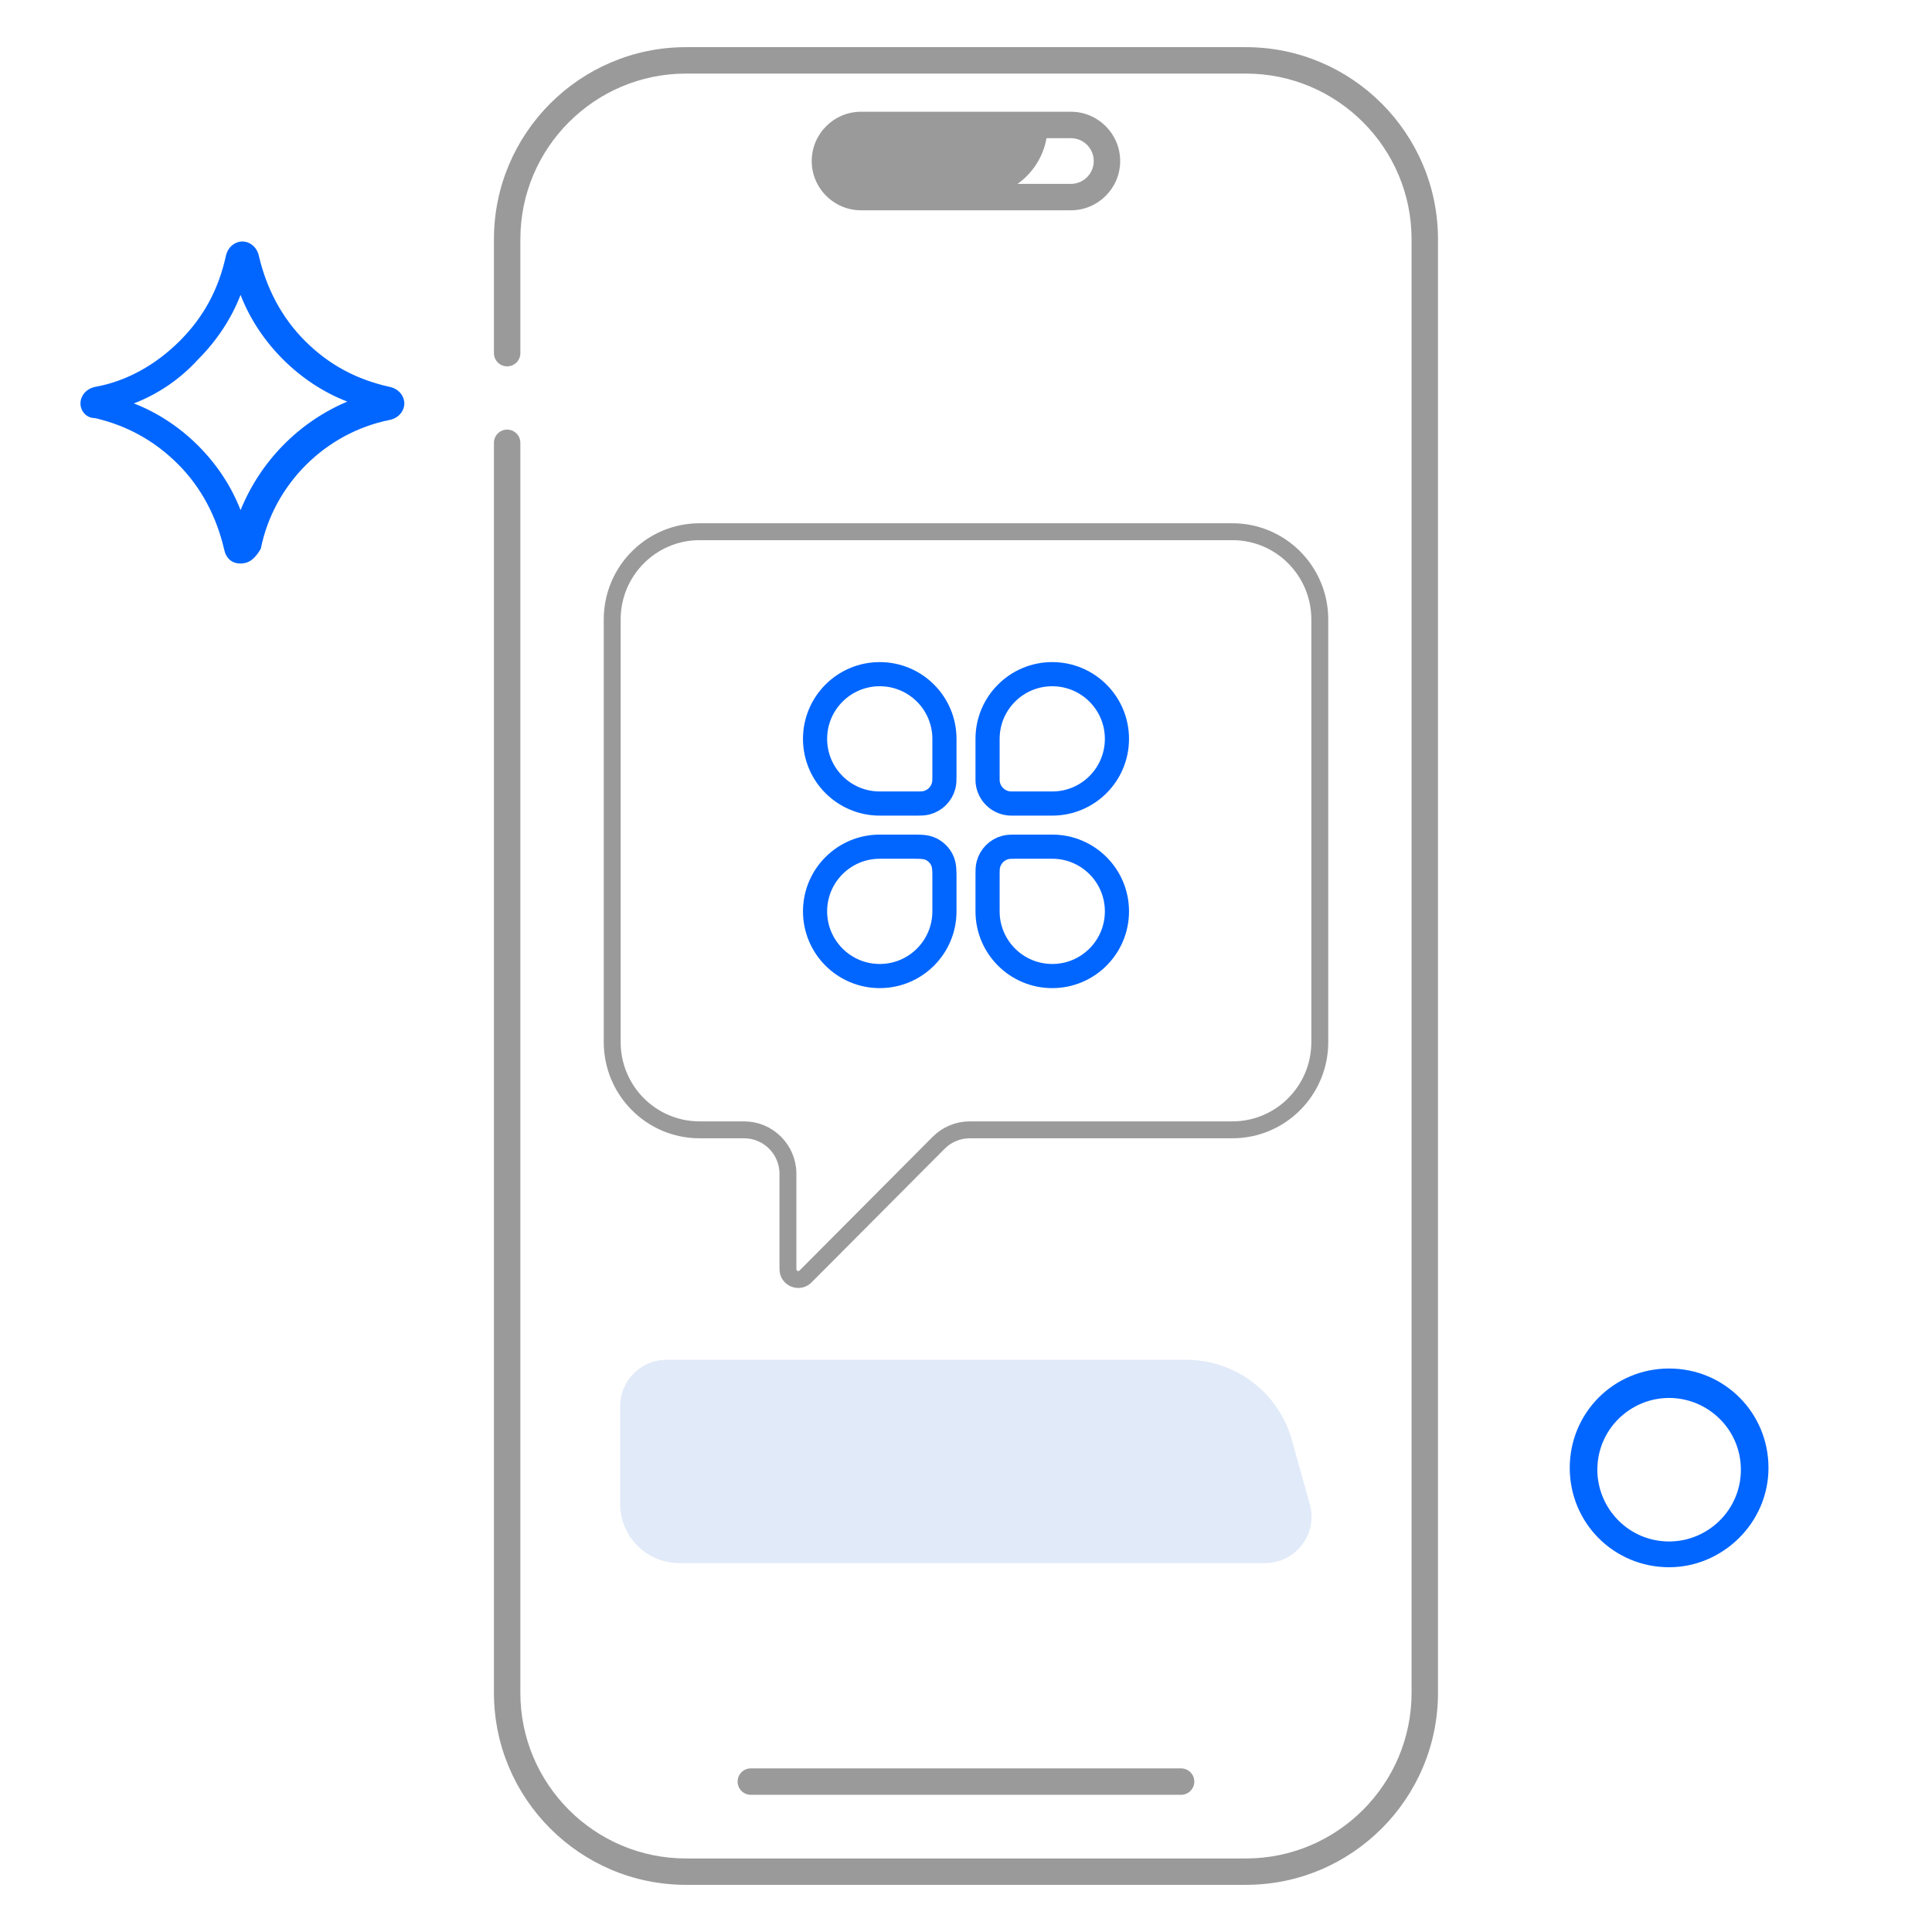
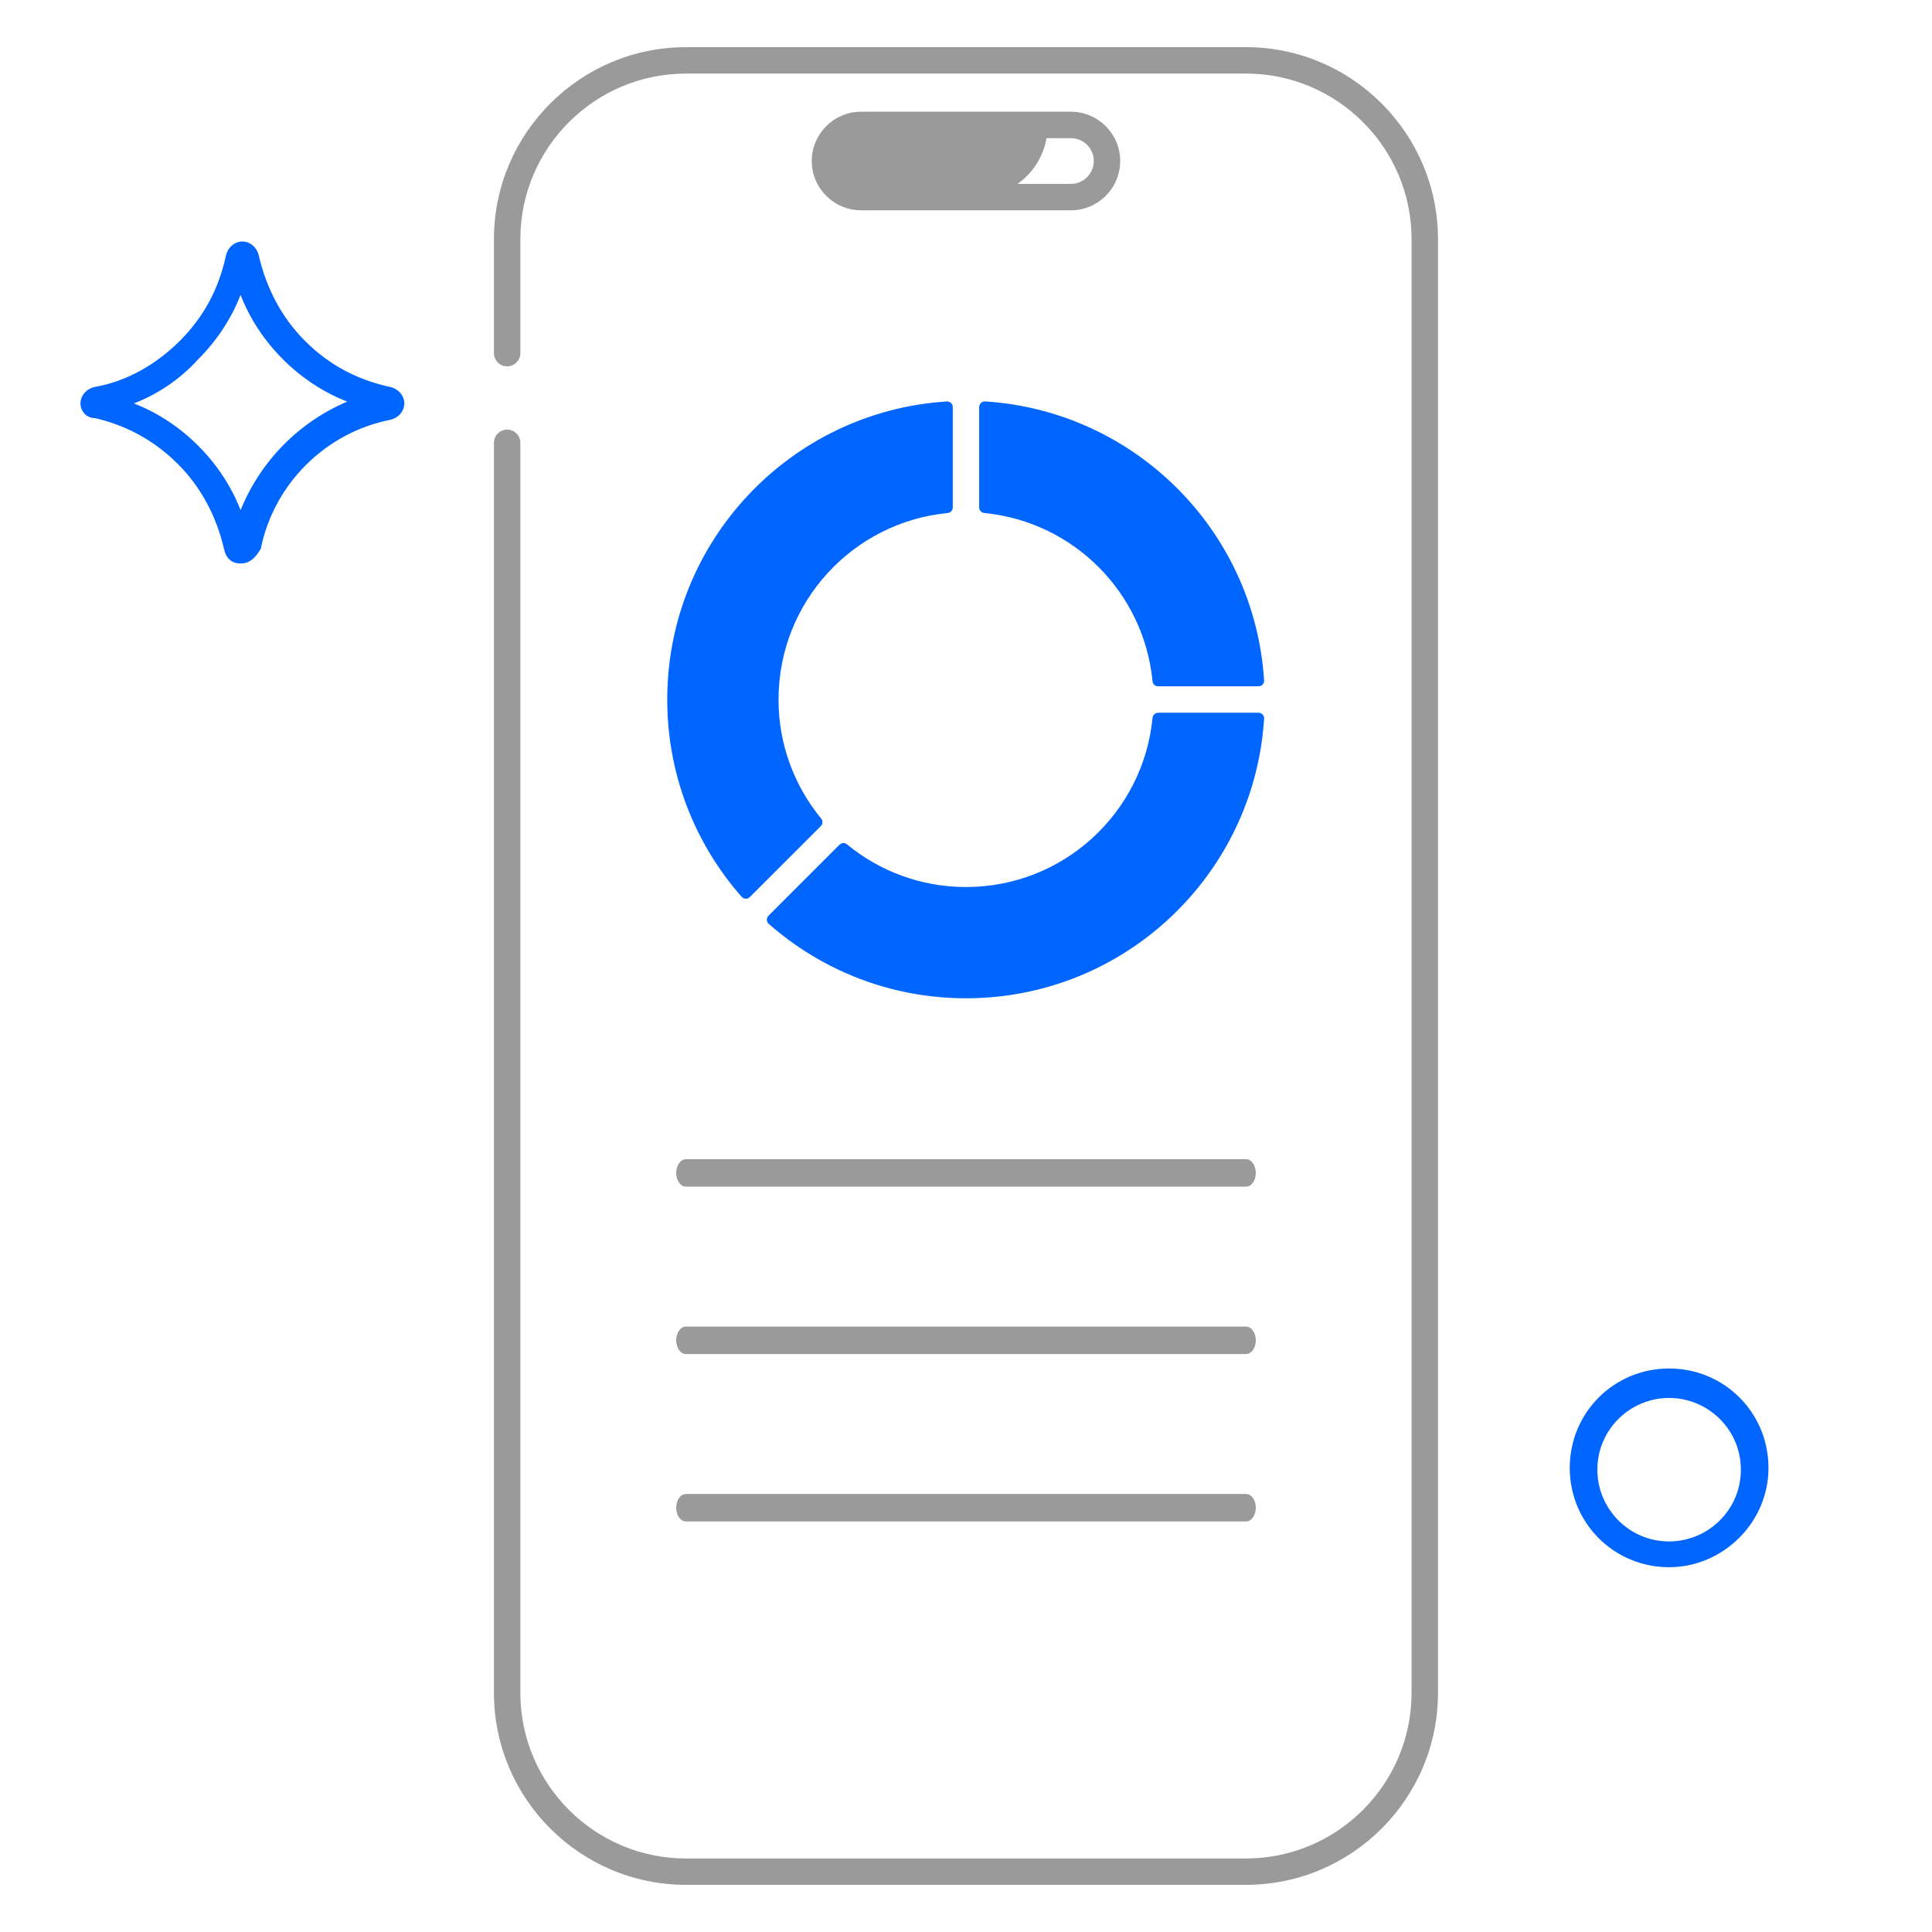
<svg xmlns="http://www.w3.org/2000/svg" width="80" height="80" viewBox="0 0 80 80" fill="none">
-   <path d="M44.343 8.708C45.468 8.708 46.384 7.793 46.384 6.668C46.384 5.543 45.468 4.627 44.343 4.627H35.652C34.527 4.627 33.612 5.543 33.612 6.668C33.612 7.793 34.527 8.708 35.652 8.708H44.343ZM45.29 6.668C45.29 7.189 44.865 7.614 44.343 7.614H42.135C42.755 7.174 43.196 6.5 43.334 5.722H44.343C44.865 5.721 45.29 6.146 45.29 6.668ZM30.543 73.772C30.543 74.074 30.788 74.319 31.09 74.319H48.907C49.209 74.319 49.454 74.074 49.454 73.772C49.454 73.471 49.209 73.225 48.907 73.225H31.09C30.787 73.225 30.543 73.471 30.543 73.772Z" fill="#9A9A9A" />
+   <path d="M44.344 8.708C45.469 8.708 46.385 7.792 46.385 6.667C46.385 5.542 45.469 4.626 44.344 4.626H35.654C34.529 4.626 33.613 5.542 33.613 6.667C33.613 7.792 34.529 8.708 35.654 8.708H44.344ZM45.291 6.667C45.291 7.189 44.866 7.614 44.344 7.614H42.137C42.757 7.173 43.198 6.5 43.335 5.722H44.344C44.866 5.72 45.291 6.145 45.291 6.667Z" fill="#9A9A9A" />
  <path d="M51.592 1.953H28.405C24.02 1.953 20.453 5.52 20.453 9.905V14.623C20.453 14.925 20.698 15.17 21 15.17C21.302 15.17 21.547 14.925 21.547 14.623V9.905C21.547 6.123 24.623 3.047 28.405 3.047H51.592C55.373 3.047 58.45 6.123 58.45 9.905V70.097C58.45 73.878 55.373 76.955 51.592 76.955H28.405C24.623 76.955 21.547 73.878 21.547 70.097V18.336C21.547 18.034 21.302 17.789 21 17.789C20.698 17.789 20.453 18.034 20.453 18.336V70.095C20.453 74.48 24.02 78.047 28.405 78.047H51.592C55.977 78.047 59.544 74.48 59.544 70.095V9.905C59.542 5.52 55.975 1.953 51.592 1.953Z" fill="#9A9A9A" />
-   <path d="M52.385 64.723H28.125C26.775 64.723 25.68 63.627 25.68 62.278V58.227C25.68 57.167 26.541 56.306 27.602 56.306H49.118C51.155 56.306 52.943 57.662 53.493 59.624L54.236 62.282C54.579 63.509 53.658 64.723 52.385 64.723Z" fill="#E1EAF8" />
-   <path d="M28.969 22.017H51.032C53.029 22.017 54.65 23.643 54.65 25.652V43.149C54.65 45.159 53.029 46.784 51.031 46.784H40.155C39.674 46.784 39.211 46.976 38.87 47.318L33.355 52.856C33.088 53.124 32.627 52.938 32.627 52.552V48.607C32.627 47.603 31.816 46.784 30.811 46.784H28.969C26.971 46.784 25.35 45.159 25.35 43.149V25.652C25.35 23.643 26.971 22.017 28.969 22.017Z" stroke="#9A9A9A" stroke-width="0.7" />
-   <path fill-rule="evenodd" clip-rule="evenodd" d="M33.75 30.595C33.75 29.115 34.949 27.916 36.428 27.916C37.908 27.916 39.107 29.115 39.107 30.595V32.098C39.107 32.11 39.107 32.122 39.107 32.134C39.107 32.271 39.108 32.414 39.073 32.542C38.982 32.882 38.716 33.148 38.376 33.239C38.248 33.274 38.105 33.273 37.968 33.273C37.956 33.273 37.944 33.273 37.932 33.273H36.428C34.949 33.273 33.75 32.074 33.75 30.595Z" stroke="#0166FF" />
-   <path d="M42.068 35.059L42.032 35.059C41.895 35.059 41.752 35.058 41.624 35.093C41.284 35.184 41.018 35.45 40.927 35.79C40.892 35.918 40.893 36.061 40.893 36.198L40.893 36.234V37.737C40.893 39.217 42.092 40.416 43.572 40.416C45.051 40.416 46.25 39.217 46.25 37.737C46.25 36.258 45.051 35.059 43.572 35.059H42.068Z" stroke="#0166FF" />
-   <path fill-rule="evenodd" clip-rule="evenodd" d="M38.187 35.068C38.307 35.078 38.438 35.1 38.568 35.166C38.754 35.261 38.905 35.412 39 35.598C39.066 35.728 39.088 35.859 39.098 35.979C39.107 36.091 39.107 36.224 39.107 36.369V37.737C39.107 39.217 37.908 40.416 36.429 40.416C34.949 40.416 33.75 39.217 33.75 37.737C33.75 36.258 34.949 35.059 36.429 35.059H37.797C37.942 35.059 38.075 35.059 38.187 35.068Z" stroke="#0166FF" />
-   <path fill-rule="evenodd" clip-rule="evenodd" d="M40.893 30.595C40.893 29.115 42.092 27.916 43.571 27.916C45.051 27.916 46.25 29.115 46.25 30.595C46.25 32.074 45.051 33.273 43.571 33.273H41.96C41.955 33.273 41.95 33.273 41.945 33.273C41.886 33.273 41.825 33.273 41.769 33.267C41.312 33.215 40.951 32.854 40.899 32.397C40.893 32.341 40.893 32.28 40.893 32.221C40.893 32.216 40.893 32.211 40.893 32.206V30.595Z" stroke="#0166FF" />
+   <path d="M40.759 21.243C44.44 21.599 47.368 24.527 47.724 28.208C47.735 28.327 47.834 28.419 47.954 28.419H52.112C52.245 28.419 52.352 28.307 52.343 28.174C51.951 21.973 46.991 17.015 40.791 16.622C40.659 16.615 40.546 16.721 40.546 16.854V21.012C40.548 21.133 40.64 21.232 40.759 21.243ZM47.954 29.515C47.834 29.515 47.737 29.607 47.724 29.726C47.344 33.657 44.032 36.73 40.001 36.73C38.13 36.73 36.415 36.068 35.074 34.965C34.982 34.888 34.848 34.893 34.763 34.977L31.823 37.918C31.729 38.011 31.732 38.168 31.832 38.255C34.012 40.172 36.87 41.337 40.001 41.337C46.566 41.337 51.935 36.221 52.344 29.758C52.352 29.626 52.246 29.513 52.113 29.513H47.954V29.515ZM33.99 34.205C34.074 34.121 34.079 33.986 34.002 33.894C32.901 32.554 32.237 30.84 32.237 28.968C32.237 24.936 35.31 21.624 39.241 21.243C39.36 21.232 39.452 21.133 39.452 21.013V16.855C39.452 16.723 39.34 16.615 39.207 16.624C32.745 17.032 27.629 22.402 27.629 28.968C27.629 32.099 28.793 34.957 30.71 37.136C30.798 37.236 30.954 37.24 31.048 37.146L33.99 34.205Z" fill="#0166FF" />
+   <path d="M51.598 49.137H28.401C28.18 49.137 28 48.882 28 48.569C28 48.255 28.18 48 28.401 48H51.599C51.82 48 52 48.255 52 48.569C52 48.882 51.82 49.137 51.598 49.137ZM51.598 56.069H28.401C28.18 56.069 28 55.813 28 55.5C28 55.187 28.18 54.931 28.401 54.931H51.599C51.82 54.931 52 55.187 52 55.5C52 55.813 51.82 56.069 51.598 56.069ZM51.598 63H28.401C28.18 63 28 62.745 28 62.431C28 62.118 28.18 61.863 28.401 61.863H51.599C51.82 61.863 52 62.118 52 62.431C52 62.745 51.82 63 51.598 63Z" fill="#9A9A9A" />
  <path d="M9.961 23.333C9.58 23.333 9.351 23.105 9.275 22.724C8.97 21.429 8.361 20.209 7.37 19.219C6.38 18.229 5.237 17.619 3.942 17.314C3.561 17.314 3.332 17.009 3.332 16.705C3.332 16.4 3.561 16.095 3.942 16.019C5.237 15.79 6.456 15.105 7.446 14.114C8.437 13.124 9.046 11.981 9.351 10.61C9.427 10.229 9.732 10 10.037 10C10.342 10 10.646 10.229 10.723 10.61C11.027 11.905 11.637 13.124 12.627 14.114C13.618 15.105 14.761 15.714 16.132 16.019C16.513 16.095 16.742 16.4 16.742 16.705C16.742 17.009 16.513 17.314 16.132 17.39C13.465 17.924 11.332 20.057 10.799 22.724C10.57 23.105 10.342 23.333 9.961 23.333ZM5.542 16.705C6.532 17.086 7.446 17.695 8.208 18.457C8.97 19.219 9.58 20.133 9.961 21.124C10.799 19.067 12.399 17.467 14.38 16.629C13.389 16.248 12.475 15.638 11.713 14.876C10.951 14.114 10.342 13.2 9.961 12.21C9.58 13.2 8.97 14.114 8.208 14.876C7.446 15.714 6.532 16.324 5.542 16.705Z" fill="#0166FF" />
-   <path d="M69.114 64.896C66.829 64.896 65 63.067 65 60.781C65 58.496 66.829 56.667 69.114 56.667C71.4 56.667 73.229 58.496 73.229 60.781C73.229 63.067 71.324 64.896 69.114 64.896ZM69.114 57.886C67.514 57.886 66.143 59.181 66.143 60.858C66.143 62.458 67.438 63.829 69.114 63.829C70.714 63.829 72.086 62.534 72.086 60.858C72.086 59.181 70.714 57.886 69.114 57.886Z" fill="#0166FF" />
+   <path d="M69.114 64.895C66.829 64.895 65 63.066 65 60.781C65 58.495 66.829 56.666 69.114 56.666C71.4 56.666 73.229 58.495 73.229 60.781C73.229 63.066 71.324 64.895 69.114 64.895ZM69.114 57.886C67.514 57.886 66.143 59.181 66.143 60.857C66.143 62.457 67.438 63.828 69.114 63.828C70.714 63.828 72.086 62.533 72.086 60.857C72.086 59.181 70.714 57.886 69.114 57.886Z" fill="#0166FF" />
</svg>
